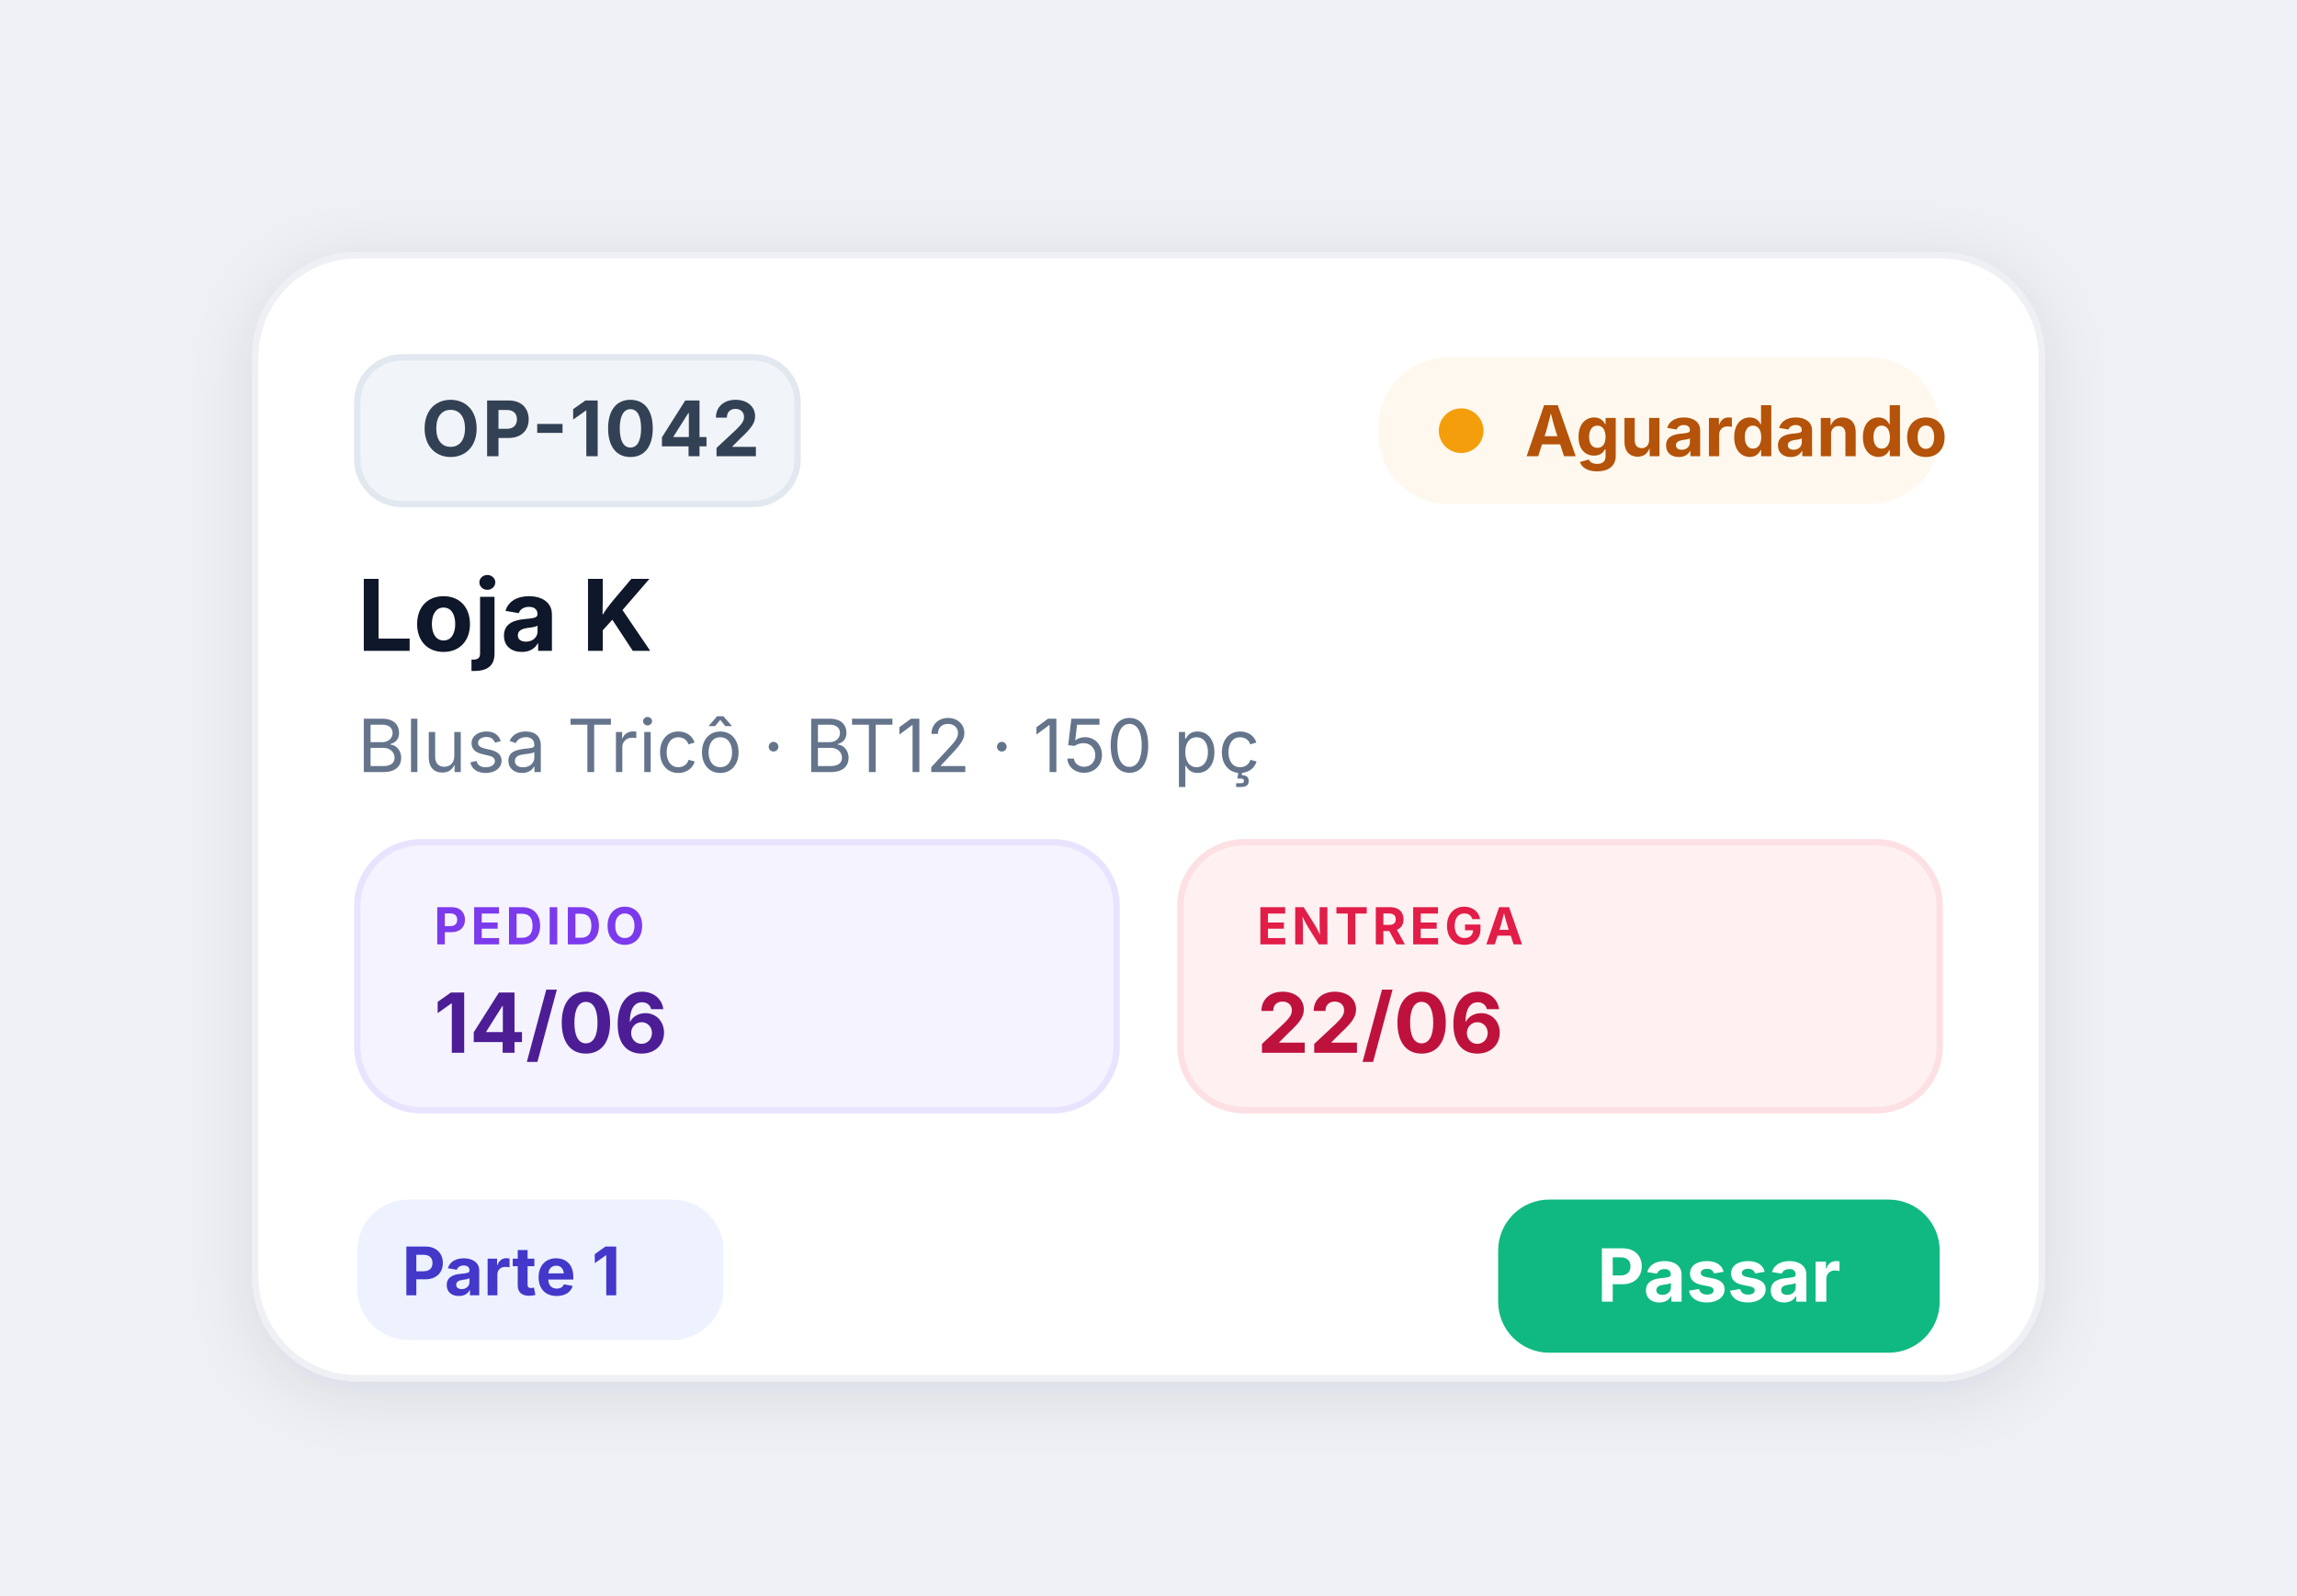
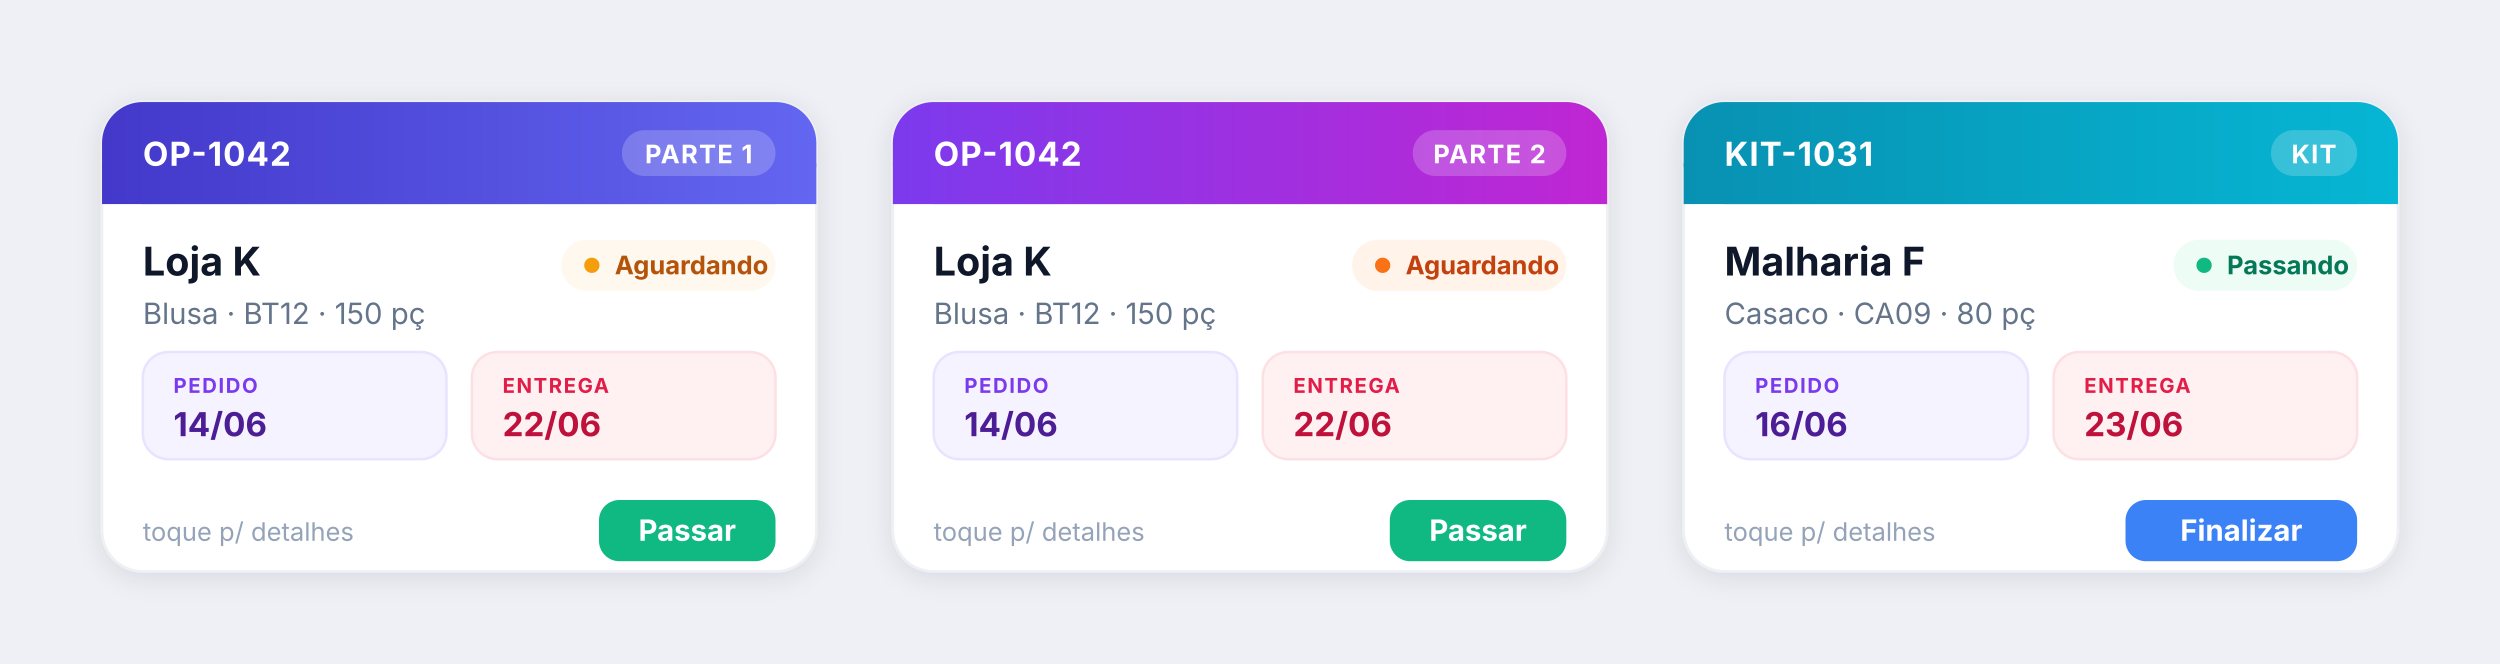
- <svg xmlns="http://www.w3.org/2000/svg" width="360" height="250" viewBox="0 0 360 250" font-family="Inter, Segoe UI, Helvetica, Arial, sans-serif">
+ <svg xmlns="http://www.w3.org/2000/svg" width="980" height="260" viewBox="0 0 980 260" font-family="Inter, Segoe UI, Helvetica, Arial, sans-serif">
  <defs>
-     <linearGradient id="hg" x1="0" y1="0" x2="1" y2="0">
+     <linearGradient id="g_p1" x1="0" y1="0" x2="1" y2="0">
+       <stop offset="0" stop-color="#4338ca" />
+       <stop offset="1" stop-color="#6366f1" />
+     </linearGradient>
+     <linearGradient id="g_p2" x1="0" y1="0" x2="1" y2="0">
+       <stop offset="0" stop-color="#7c3aed" />
+       <stop offset="1" stop-color="#c026d3" />
+     </linearGradient>
+     <linearGradient id="g_kit" x1="0" y1="0" x2="1" y2="0">
+       <stop offset="0" stop-color="#0891b2" />
+       <stop offset="1" stop-color="#06b6d4" />
+     </linearGradient>
+     <linearGradient id="g_uni" x1="0" y1="0" x2="1" y2="0">
+       <stop offset="0" stop-color="#475569" />
+       <stop offset="1" stop-color="#64748b" />
+     </linearGradient>
+     <linearGradient id="g_brand" x1="0" y1="0" x2="1" y2="0">
      <stop offset="0" stop-color="#4f46e5" />
      <stop offset="1" stop-color="#7c3aed" />
    </linearGradient>
    <filter id="cardShadow" x="-30%" y="-30%" width="160%" height="160%">
      <feDropShadow dx="0" dy="2" stdDeviation="5" flood-color="#0f172a" flood-opacity="0.10" />
    </filter>
  </defs>
-   <rect x="0" y="0" width="360" height="250" rx="0" fill="#eef0f5" />
-   <rect x="40" y="40" width="280" height="176" rx="16" fill="#ffffff" stroke="#eef0f4" stroke-width="1" filter="url(#cardShadow)" />
-   <rect x="56" y="56" width="69.0" height="23" rx="7" fill="#f1f5f9" stroke="#e2e8f0" stroke-width="1" />
-   <text x="66" y="71.5" font-size="12" fill="#334155" font-weight="bold" text-anchor="start" letter-spacing="0.3">OP-1042</text>
-   <rect x="216.0" y="56" width="88.0" height="23" rx="11" fill="#fff8ee" />
-   <circle cx="229.0" cy="67.5" r="3.5" fill="#f59e0b" />
-   <text x="239.0" y="71.5" font-size="11" fill="#b45309" font-weight="bold" text-anchor="start">Aguardando</text>
-   <text x="56" y="102" font-size="15.5" fill="#0f172a" font-weight="bold" text-anchor="start">Loja K</text>
-   <text x="56" y="121" font-size="11.5" fill="#64748b" font-weight="normal" text-anchor="start">Blusa Tricô · BT12 · 150 pç</text>
-   <rect x="56" y="132" width="119.0" height="42" rx="10" fill="#f5f3ff" stroke="#e9e3ff" stroke-width="1" />
-   <text x="68" y="148" font-size="8" fill="#7c3aed" font-weight="bold" text-anchor="start" letter-spacing="0.6">PEDIDO</text>
-   <text x="68" y="165" font-size="13" fill="#4c1d95" font-weight="bold" text-anchor="start">14/06</text>
-   <rect x="185.0" y="132" width="119.0" height="42" rx="10" fill="#fff1f2" stroke="#fde0e3" stroke-width="1" />
-   <text x="197.0" y="148" font-size="8" fill="#e11d48" font-weight="bold" text-anchor="start" letter-spacing="0.6">ENTREGA</text>
-   <text x="197.0" y="165" font-size="13" fill="#be123c" font-weight="bold" text-anchor="start">22/06</text>
-   <rect x="56" y="188" width="57.4" height="22" rx="8" fill="#eef2ff" />
-   <text x="63" y="203" font-size="10.5" fill="#4338ca" font-weight="bold" text-anchor="start">Parte 1</text>
-   <rect x="234.8" y="188" width="69.2" height="24" rx="8" fill="#10b981" />
-   <text x="269.4" y="204" font-size="11.5" fill="#fff" font-weight="bold" text-anchor="middle">Passar</text>
+   <rect x="0" y="0" width="980" height="260" rx="0" fill="#eef0f5" />
+   <rect x="40" y="40" width="280" height="184" rx="16" fill="#ffffff" stroke="#eef0f4" stroke-width="1" filter="url(#cardShadow)" />
+   <rect x="40" y="40" width="280" height="40" rx="16" fill="url(#g_p1)" />
+   <rect x="40" y="64" width="280" height="16" rx="0" fill="url(#g_p1)" />
+   <text x="56" y="65" font-size="13" fill="#ffffff" font-weight="bold" text-anchor="start" letter-spacing="0.4">OP-1042</text>
+   <rect x="243.8" y="51" width="60.2" height="18" rx="9" fill="#ffffff33" />
+   <text x="273.9" y="64" font-size="10" fill="#ffffff" font-weight="bold" text-anchor="middle" letter-spacing="0.5">PARTE 1</text>
+   <text x="56" y="108" font-size="15.5" fill="#0f172a" font-weight="bold" text-anchor="start">Loja K</text>
+   <rect x="220.0" y="94" width="84.0" height="20" rx="10" fill="#fff8ee" />
+   <circle cx="232.0" cy="104" r="3" fill="#f59e0b" />
+   <text x="241.0" y="107.5" font-size="10" fill="#b45309" font-weight="bold" text-anchor="start">Aguardando</text>
+   <text x="56" y="127" font-size="11.5" fill="#64748b" font-weight="normal" text-anchor="start">Blusa · BT12 · 150 pç</text>
+   <rect x="56" y="138" width="119.0" height="42" rx="10" fill="#f5f3ff" stroke="#e9e3ff" stroke-width="1" />
+   <text x="68" y="154" font-size="8" fill="#7c3aed" font-weight="bold" text-anchor="start" letter-spacing="0.6">PEDIDO</text>
+   <text x="68" y="171" font-size="13" fill="#4c1d95" font-weight="bold" text-anchor="start">14/06</text>
+   <rect x="185.0" y="138" width="119.0" height="42" rx="10" fill="#fff1f2" stroke="#fde0e3" stroke-width="1" />
+   <text x="197.0" y="154" font-size="8" fill="#e11d48" font-weight="bold" text-anchor="start" letter-spacing="0.6">ENTREGA</text>
+   <text x="197.0" y="171" font-size="13" fill="#be123c" font-weight="bold" text-anchor="start">22/06</text>
+   <text x="56" y="212" font-size="10" fill="#94a3b8" font-weight="normal" text-anchor="start">toque p/ detalhes</text>
+   <rect x="234.8" y="196" width="69.2" height="24" rx="8" fill="#10b981" />
+   <text x="269.4" y="212" font-size="11.5" fill="#fff" font-weight="bold" text-anchor="middle">Passar</text>
+   <rect x="350" y="40" width="280" height="184" rx="16" fill="#ffffff" stroke="#eef0f4" stroke-width="1" filter="url(#cardShadow)" />
+   <rect x="350" y="40" width="280" height="40" rx="16" fill="url(#g_p2)" />
+   <rect x="350" y="64" width="280" height="16" rx="0" fill="url(#g_p2)" />
+   <text x="366" y="65" font-size="13" fill="#ffffff" font-weight="bold" text-anchor="start" letter-spacing="0.4">OP-1042</text>
+   <rect x="553.8" y="51" width="60.2" height="18" rx="9" fill="#ffffff33" />
+   <text x="583.9" y="64" font-size="10" fill="#ffffff" font-weight="bold" text-anchor="middle" letter-spacing="0.5">PARTE 2</text>
+   <text x="366" y="108" font-size="15.5" fill="#0f172a" font-weight="bold" text-anchor="start">Loja K</text>
+   <rect x="530.0" y="94" width="84.0" height="20" rx="10" fill="#fff3ea" />
+   <circle cx="542.0" cy="104" r="3" fill="#f97316" />
+   <text x="551.0" y="107.5" font-size="10" fill="#c2410c" font-weight="bold" text-anchor="start">Aguardando</text>
+   <text x="366" y="127" font-size="11.5" fill="#64748b" font-weight="normal" text-anchor="start">Blusa · BT12 · 150 pç</text>
+   <rect x="366" y="138" width="119.0" height="42" rx="10" fill="#f5f3ff" stroke="#e9e3ff" stroke-width="1" />
+   <text x="378" y="154" font-size="8" fill="#7c3aed" font-weight="bold" text-anchor="start" letter-spacing="0.6">PEDIDO</text>
+   <text x="378" y="171" font-size="13" fill="#4c1d95" font-weight="bold" text-anchor="start">14/06</text>
+   <rect x="495.0" y="138" width="119.0" height="42" rx="10" fill="#fff1f2" stroke="#fde0e3" stroke-width="1" />
+   <text x="507.0" y="154" font-size="8" fill="#e11d48" font-weight="bold" text-anchor="start" letter-spacing="0.6">ENTREGA</text>
+   <text x="507.0" y="171" font-size="13" fill="#be123c" font-weight="bold" text-anchor="start">22/06</text>
+   <text x="366" y="212" font-size="10" fill="#94a3b8" font-weight="normal" text-anchor="start">toque p/ detalhes</text>
+   <rect x="544.8" y="196" width="69.2" height="24" rx="8" fill="#10b981" />
+   <text x="579.4" y="212" font-size="11.5" fill="#fff" font-weight="bold" text-anchor="middle">Passar</text>
+   <rect x="660" y="40" width="280" height="184" rx="16" fill="#ffffff" stroke="#eef0f4" stroke-width="1" filter="url(#cardShadow)" />
+   <rect x="660" y="40" width="280" height="40" rx="16" fill="url(#g_kit)" />
+   <rect x="660" y="64" width="280" height="16" rx="0" fill="url(#g_kit)" />
+   <text x="676" y="65" font-size="13" fill="#ffffff" font-weight="bold" text-anchor="start" letter-spacing="0.4">KIT-1031</text>
+   <rect x="890.2" y="51" width="33.8" height="18" rx="9" fill="#ffffff33" />
+   <text x="907.1" y="64" font-size="10" fill="#ffffff" font-weight="bold" text-anchor="middle" letter-spacing="0.5">KIT</text>
+   <text x="676" y="108" font-size="15.5" fill="#0f172a" font-weight="bold" text-anchor="start">Malharia F</text>
+   <rect x="852.0" y="94" width="72.0" height="20" rx="10" fill="#edfcf4" />
+   <circle cx="864.0" cy="104" r="3" fill="#10b981" />
+   <text x="873.0" y="107.5" font-size="10" fill="#047857" font-weight="bold" text-anchor="start">Passando</text>
+   <text x="676" y="127" font-size="11.5" fill="#64748b" font-weight="normal" text-anchor="start">Casaco · CA09 · 80 pç</text>
+   <rect x="676" y="138" width="119.0" height="42" rx="10" fill="#f5f3ff" stroke="#e9e3ff" stroke-width="1" />
+   <text x="688" y="154" font-size="8" fill="#7c3aed" font-weight="bold" text-anchor="start" letter-spacing="0.6">PEDIDO</text>
+   <text x="688" y="171" font-size="13" fill="#4c1d95" font-weight="bold" text-anchor="start">16/06</text>
+   <rect x="805.0" y="138" width="119.0" height="42" rx="10" fill="#fff1f2" stroke="#fde0e3" stroke-width="1" />
+   <text x="817.0" y="154" font-size="8" fill="#e11d48" font-weight="bold" text-anchor="start" letter-spacing="0.6">ENTREGA</text>
+   <text x="817.0" y="171" font-size="13" fill="#be123c" font-weight="bold" text-anchor="start">23/06</text>
+   <text x="676" y="212" font-size="10" fill="#94a3b8" font-weight="normal" text-anchor="start">toque p/ detalhes</text>
+   <rect x="833.2" y="196" width="90.8" height="24" rx="8" fill="#3b82f6" />
+   <text x="878.6" y="212" font-size="11.5" fill="#fff" font-weight="bold" text-anchor="middle">Finalizar</text>
</svg>
